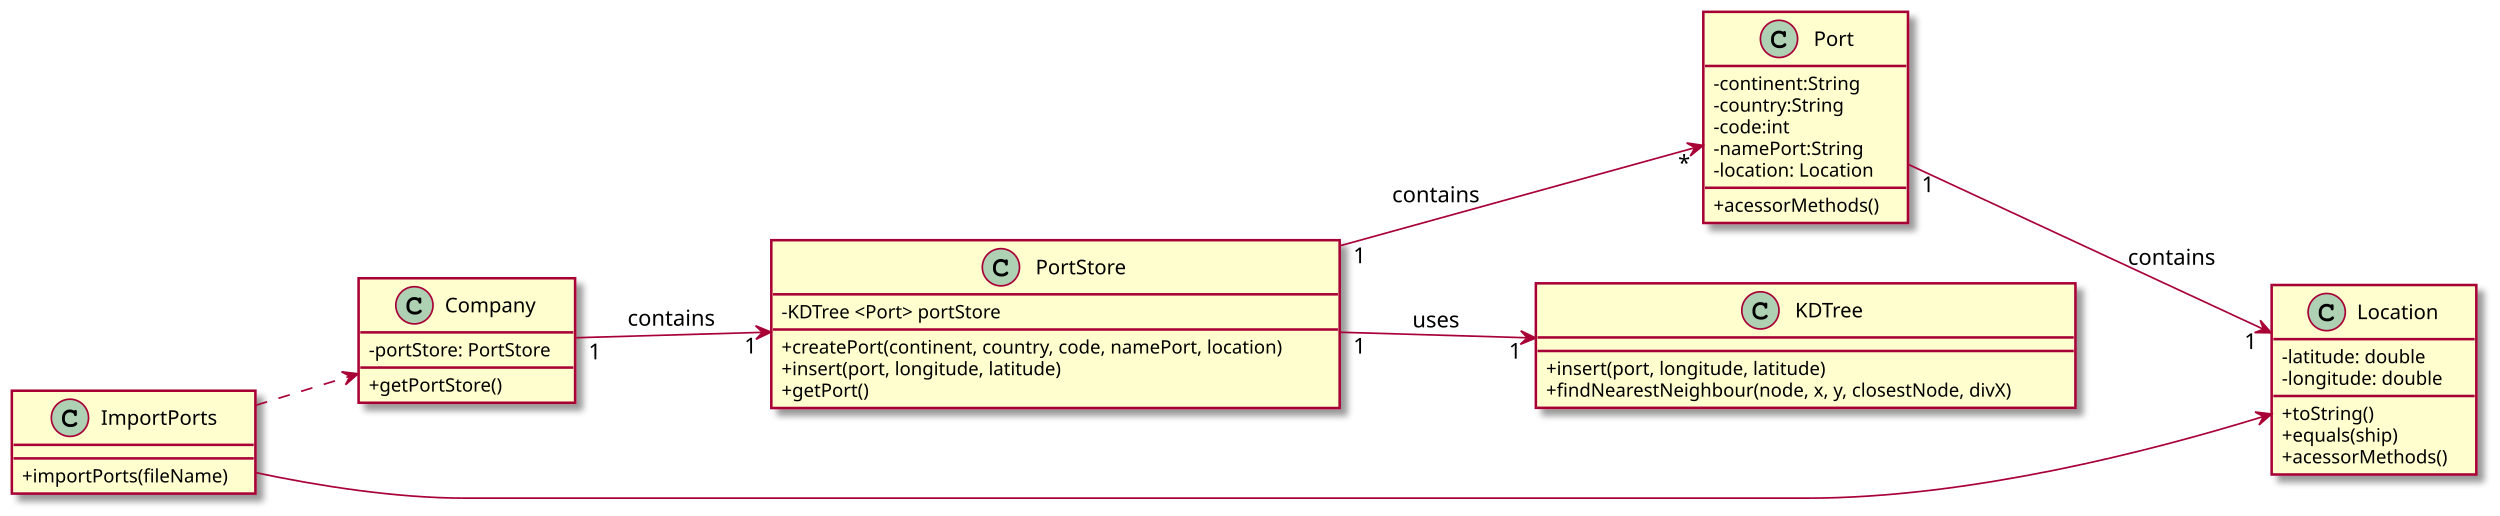
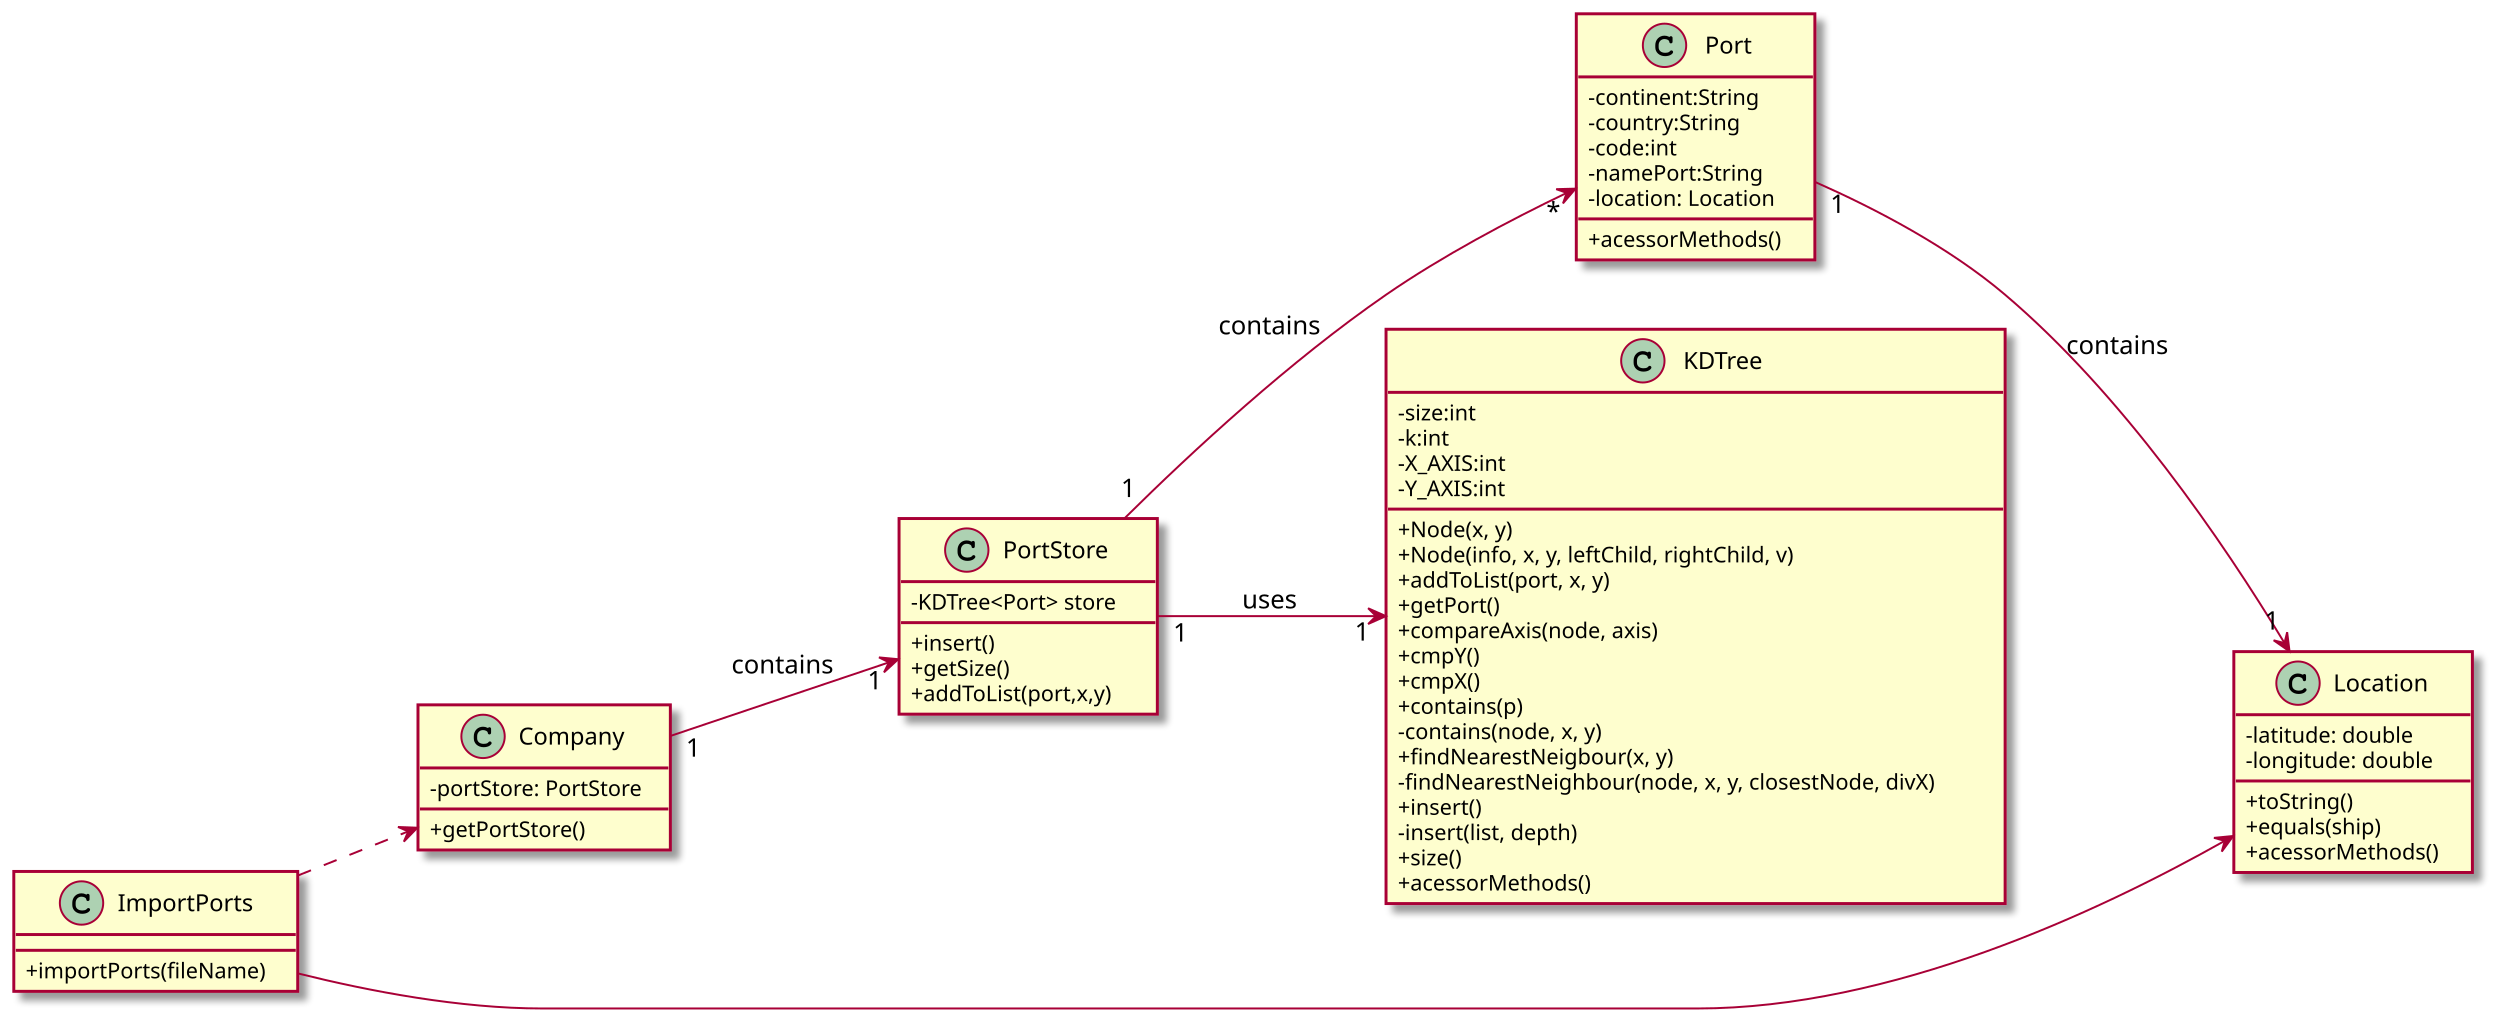
- <svg xmlns="http://www.w3.org/2000/svg" contentScriptType="application/ecmascript" contentStyleType="text/css" height="305px" preserveAspectRatio="none" style="width:1478px;height:305px;background:#FFFFFF;" version="1.1" viewBox="0 0 1478 305" width="1478px" zoomAndPan="magnify">
+ <svg xmlns="http://www.w3.org/2000/svg" contentScriptType="application/ecmascript" contentStyleType="text/css" height="518px" preserveAspectRatio="none" style="width:1268px;height:518px;background:#FFFFFF;" version="1.1" viewBox="0 0 1268 518" width="1268px" zoomAndPan="magnify">
  <defs>
-     <filter height="300%" id="f12bfor9xah7e8" width="300%" x="-1" y="-1">
+     <filter height="300%" id="f1ildyi3pu4kcr" width="300%" x="-1" y="-1">
      <feGaussianBlur result="blurOut" stdDeviation="2.0" />
      <feColorMatrix in="blurOut" result="blurOut2" type="matrix" values="0 0 0 0 0 0 0 0 0 0 0 0 0 0 0 0 0 0 .4 0" />
      <feOffset dx="4.0" dy="4.0" in="blurOut2" result="blurOut3" />
      <feBlend in="SourceGraphic" in2="blurOut3" mode="normal" />
    </filter>
  </defs>
  <g>
-     <rect codeLine="4" fill="#FEFECE" filter="url(#f12bfor9xah7e8)" height="73.609" id="Company" style="stroke:#A80036;stroke-width:1.5;" width="128" x="212" y="164.5" />
-     <ellipse cx="245" cy="180.5" fill="#ADD1B2" rx="11" ry="11" style="stroke:#A80036;stroke-width:1.0;" />
-     <path d="M247.344,176.172 C246.406,175.734 245.812,175.594 244.938,175.594 C242.312,175.594 240.312,177.672 240.312,180.391 L240.312,181.516 C240.312,184.094 242.422,185.984 245.312,185.984 C246.531,185.984 247.688,185.688 248.438,185.141 C249.016,184.734 249.344,184.281 249.344,183.891 C249.344,183.438 248.953,183.047 248.484,183.047 C248.266,183.047 248.062,183.125 247.875,183.312 C247.422,183.797 247.422,183.797 247.234,183.891 C246.812,184.156 246.125,184.281 245.359,184.281 C243.312,184.281 242.016,183.188 242.016,181.484 L242.016,180.391 C242.016,178.609 243.266,177.297 245,177.297 C245.578,177.297 246.188,177.453 246.656,177.703 C247.141,177.984 247.312,178.203 247.406,178.609 C247.469,179.016 247.5,179.141 247.641,179.266 C247.781,179.406 248.016,179.516 248.234,179.516 C248.5,179.516 248.766,179.375 248.938,179.156 C249.047,179 249.078,178.812 249.078,178.391 L249.078,176.969 C249.078,176.531 249.062,176.406 248.969,176.25 C248.812,175.984 248.531,175.844 248.234,175.844 C247.938,175.844 247.734,175.938 247.516,176.25 L247.344,176.172 Z " fill="#000000" />
-     <text fill="#000000" font-family="sans-serif" font-size="12" lengthAdjust="spacing" textLength="56" x="263" y="184.654">Company</text>
-     <line style="stroke:#A80036;stroke-width:1.5;" x1="213" x2="339" y1="196.5" y2="196.5" />
-     <text fill="#000000" font-family="sans-serif" font-size="11" lengthAdjust="spacing" textLength="116" x="218" y="210.71">-portStore: PortStore</text>
-     <line style="stroke:#A80036;stroke-width:1.5;" x1="213" x2="339" y1="217.305" y2="217.305" />
-     <text fill="#000000" font-family="sans-serif" font-size="11" lengthAdjust="spacing" textLength="88" x="218" y="231.515">+getPortStore()</text>
-     <rect codeLine="9" fill="#FEFECE" filter="url(#f12bfor9xah7e8)" height="112.023" id="Location" style="stroke:#A80036;stroke-width:1.5;" width="121" x="1343" y="168.5" />
-     <ellipse cx="1375.55" cy="184.5" fill="#ADD1B2" rx="11" ry="11" style="stroke:#A80036;stroke-width:1.0;" />
-     <path d="M1377.894,180.172 C1376.956,179.734 1376.362,179.594 1375.487,179.594 C1372.862,179.594 1370.862,181.672 1370.862,184.391 L1370.862,185.516 C1370.862,188.094 1372.972,189.984 1375.862,189.984 C1377.081,189.984 1378.237,189.688 1378.987,189.141 C1379.566,188.734 1379.894,188.281 1379.894,187.891 C1379.894,187.438 1379.503,187.047 1379.034,187.047 C1378.816,187.047 1378.612,187.125 1378.425,187.312 C1377.972,187.797 1377.972,187.797 1377.784,187.891 C1377.362,188.156 1376.675,188.281 1375.909,188.281 C1373.862,188.281 1372.566,187.188 1372.566,185.484 L1372.566,184.391 C1372.566,182.609 1373.816,181.297 1375.55,181.297 C1376.128,181.297 1376.737,181.453 1377.206,181.703 C1377.691,181.984 1377.862,182.203 1377.956,182.609 C1378.019,183.016 1378.05,183.141 1378.191,183.266 C1378.331,183.406 1378.566,183.516 1378.784,183.516 C1379.05,183.516 1379.316,183.375 1379.487,183.156 C1379.597,183 1379.628,182.812 1379.628,182.391 L1379.628,180.969 C1379.628,180.531 1379.612,180.406 1379.519,180.25 C1379.362,179.984 1379.081,179.844 1378.784,179.844 C1378.487,179.844 1378.284,179.938 1378.066,180.25 L1377.894,180.172 Z " fill="#000000" />
-     <text fill="#000000" font-family="sans-serif" font-size="12" lengthAdjust="spacing" textLength="50" x="1393.45" y="188.654">Location</text>
-     <line style="stroke:#A80036;stroke-width:1.5;" x1="1344" x2="1463" y1="200.5" y2="200.5" />
-     <text fill="#000000" font-family="sans-serif" font-size="11" lengthAdjust="spacing" textLength="93" x="1349" y="214.71">-latitude: double</text>
-     <text fill="#000000" font-family="sans-serif" font-size="11" lengthAdjust="spacing" textLength="103" x="1349" y="227.515">-longitude: double</text>
-     <line style="stroke:#A80036;stroke-width:1.5;" x1="1344" x2="1463" y1="234.109" y2="234.109" />
-     <text fill="#000000" font-family="sans-serif" font-size="11" lengthAdjust="spacing" textLength="61" x="1349" y="248.32">+toString()</text>
-     <text fill="#000000" font-family="sans-serif" font-size="11" lengthAdjust="spacing" textLength="78" x="1349" y="261.125">+equals(ship)</text>
-     <text fill="#000000" font-family="sans-serif" font-size="11" lengthAdjust="spacing" textLength="109" x="1349" y="273.929">+acessorMethods()</text>
-     <rect codeLine="17" fill="#FEFECE" filter="url(#f12bfor9xah7e8)" height="124.828" id="Port" style="stroke:#A80036;stroke-width:1.5;" width="121" x="1007" y="7" />
-     <ellipse cx="1051.75" cy="23" fill="#ADD1B2" rx="11" ry="11" style="stroke:#A80036;stroke-width:1.0;" />
-     <path d="M1054.094,18.672 C1053.156,18.234 1052.562,18.094 1051.688,18.094 C1049.062,18.094 1047.062,20.172 1047.062,22.891 L1047.062,24.016 C1047.062,26.594 1049.172,28.484 1052.062,28.484 C1053.281,28.484 1054.438,28.188 1055.188,27.641 C1055.766,27.234 1056.094,26.781 1056.094,26.391 C1056.094,25.938 1055.703,25.547 1055.234,25.547 C1055.016,25.547 1054.812,25.625 1054.625,25.812 C1054.172,26.297 1054.172,26.297 1053.984,26.391 C1053.562,26.656 1052.875,26.781 1052.109,26.781 C1050.062,26.781 1048.766,25.688 1048.766,23.984 L1048.766,22.891 C1048.766,21.109 1050.016,19.797 1051.75,19.797 C1052.328,19.797 1052.938,19.953 1053.406,20.203 C1053.891,20.484 1054.062,20.703 1054.156,21.109 C1054.219,21.516 1054.25,21.641 1054.391,21.766 C1054.531,21.906 1054.766,22.016 1054.984,22.016 C1055.25,22.016 1055.516,21.875 1055.688,21.656 C1055.797,21.5 1055.828,21.312 1055.828,20.891 L1055.828,19.469 C1055.828,19.031 1055.812,18.906 1055.719,18.75 C1055.562,18.484 1055.281,18.344 1054.984,18.344 C1054.688,18.344 1054.484,18.438 1054.266,18.75 L1054.094,18.672 Z " fill="#000000" />
-     <text fill="#000000" font-family="sans-serif" font-size="12" lengthAdjust="spacing" textLength="23" x="1072.25" y="27.154">Port</text>
-     <line style="stroke:#A80036;stroke-width:1.5;" x1="1008" x2="1127" y1="39" y2="39" />
-     <text fill="#000000" font-family="sans-serif" font-size="11" lengthAdjust="spacing" textLength="93" x="1013" y="53.21">-continent:String</text>
-     <text fill="#000000" font-family="sans-serif" font-size="11" lengthAdjust="spacing" textLength="82" x="1013" y="66.015">-country:String</text>
-     <text fill="#000000" font-family="sans-serif" font-size="11" lengthAdjust="spacing" textLength="49" x="1013" y="78.82">-code:int</text>
-     <text fill="#000000" font-family="sans-serif" font-size="11" lengthAdjust="spacing" textLength="94" x="1013" y="91.624">-namePort:String</text>
-     <text fill="#000000" font-family="sans-serif" font-size="11" lengthAdjust="spacing" textLength="102" x="1013" y="104.429">-location: Location</text>
-     <line style="stroke:#A80036;stroke-width:1.5;" x1="1008" x2="1127" y1="111.023" y2="111.023" />
-     <text fill="#000000" font-family="sans-serif" font-size="11" lengthAdjust="spacing" textLength="109" x="1013" y="125.234">+acessorMethods()</text>
-     <rect codeLine="26" fill="#FEFECE" filter="url(#f12bfor9xah7e8)" height="99.219" id="PortStore" style="stroke:#A80036;stroke-width:1.5;" width="336" x="456" y="142" />
-     <ellipse cx="591.75" cy="158" fill="#ADD1B2" rx="11" ry="11" style="stroke:#A80036;stroke-width:1.0;" />
-     <path d="M594.094,153.672 C593.156,153.234 592.562,153.094 591.688,153.094 C589.062,153.094 587.062,155.172 587.062,157.891 L587.062,159.016 C587.062,161.594 589.172,163.484 592.062,163.484 C593.281,163.484 594.438,163.188 595.188,162.641 C595.766,162.234 596.094,161.781 596.094,161.391 C596.094,160.938 595.703,160.547 595.234,160.547 C595.016,160.547 594.812,160.625 594.625,160.812 C594.172,161.297 594.172,161.297 593.984,161.391 C593.562,161.656 592.875,161.781 592.109,161.781 C590.062,161.781 588.766,160.688 588.766,158.984 L588.766,157.891 C588.766,156.109 590.016,154.797 591.75,154.797 C592.328,154.797 592.938,154.953 593.406,155.203 C593.891,155.484 594.062,155.703 594.156,156.109 C594.219,156.516 594.25,156.641 594.391,156.766 C594.531,156.906 594.766,157.016 594.984,157.016 C595.25,157.016 595.516,156.875 595.688,156.656 C595.797,156.5 595.828,156.312 595.828,155.891 L595.828,154.469 C595.828,154.031 595.812,153.906 595.719,153.75 C595.562,153.484 595.281,153.344 594.984,153.344 C594.688,153.344 594.484,153.438 594.266,153.75 L594.094,153.672 Z " fill="#000000" />
-     <text fill="#000000" font-family="sans-serif" font-size="12" lengthAdjust="spacing" textLength="56" x="612.25" y="162.154">PortStore</text>
-     <line style="stroke:#A80036;stroke-width:1.5;" x1="457" x2="791" y1="174" y2="174" />
-     <text fill="#000000" font-family="sans-serif" font-size="11" lengthAdjust="spacing" textLength="147" x="462" y="188.21">-KDTree &lt;Port&gt; portStore</text>
-     <line style="stroke:#A80036;stroke-width:1.5;" x1="457" x2="791" y1="194.805" y2="194.805" />
-     <text fill="#000000" font-family="sans-serif" font-size="11" lengthAdjust="spacing" textLength="324" x="462" y="209.015">+createPort(continent, country, code, namePort, location)</text>
-     <text fill="#000000" font-family="sans-serif" font-size="11" lengthAdjust="spacing" textLength="181" x="462" y="221.82">+insert(port, longitude, latitude)</text>
-     <text fill="#000000" font-family="sans-serif" font-size="11" lengthAdjust="spacing" textLength="57" x="462" y="234.625">+getPort()</text>
-     <rect codeLine="33" fill="#FEFECE" filter="url(#f12bfor9xah7e8)" height="73.609" id="KDTree" style="stroke:#A80036;stroke-width:1.5;" width="319" x="908" y="167.5" />
-     <ellipse cx="1040.75" cy="183.5" fill="#ADD1B2" rx="11" ry="11" style="stroke:#A80036;stroke-width:1.0;" />
-     <path d="M1043.094,179.172 C1042.156,178.734 1041.562,178.594 1040.688,178.594 C1038.062,178.594 1036.062,180.672 1036.062,183.391 L1036.062,184.516 C1036.062,187.094 1038.172,188.984 1041.062,188.984 C1042.281,188.984 1043.438,188.688 1044.188,188.141 C1044.766,187.734 1045.094,187.281 1045.094,186.891 C1045.094,186.438 1044.703,186.047 1044.234,186.047 C1044.016,186.047 1043.812,186.125 1043.625,186.312 C1043.172,186.797 1043.172,186.797 1042.984,186.891 C1042.562,187.156 1041.875,187.281 1041.109,187.281 C1039.062,187.281 1037.766,186.188 1037.766,184.484 L1037.766,183.391 C1037.766,181.609 1039.016,180.297 1040.75,180.297 C1041.328,180.297 1041.938,180.453 1042.406,180.703 C1042.891,180.984 1043.062,181.203 1043.156,181.609 C1043.219,182.016 1043.25,182.141 1043.391,182.266 C1043.531,182.406 1043.766,182.516 1043.984,182.516 C1044.25,182.516 1044.516,182.375 1044.688,182.156 C1044.797,182 1044.828,181.812 1044.828,181.391 L1044.828,179.969 C1044.828,179.531 1044.812,179.406 1044.719,179.25 C1044.562,178.984 1044.281,178.844 1043.984,178.844 C1043.688,178.844 1043.484,178.938 1043.266,179.25 L1043.094,179.172 Z " fill="#000000" />
-     <text fill="#000000" font-family="sans-serif" font-size="12" lengthAdjust="spacing" textLength="45" x="1061.25" y="187.654">KDTree</text>
-     <line style="stroke:#A80036;stroke-width:1.5;" x1="909" x2="1226" y1="199.5" y2="199.5" />
-     <line style="stroke:#A80036;stroke-width:1.5;" x1="909" x2="1226" y1="207.5" y2="207.5" />
-     <text fill="#000000" font-family="sans-serif" font-size="11" lengthAdjust="spacing" textLength="181" x="914" y="221.71">+insert(port, longitude, latitude)</text>
-     <text fill="#000000" font-family="sans-serif" font-size="11" lengthAdjust="spacing" textLength="307" x="914" y="234.515">+findNearestNeighbour(node, x, y, closestNode, divX)</text>
-     <rect codeLine="38" fill="#FEFECE" filter="url(#f12bfor9xah7e8)" height="60.805" id="ImportPorts" style="stroke:#A80036;stroke-width:1.5;" width="144" x="7" y="231" />
-     <ellipse cx="41.35" cy="247" fill="#ADD1B2" rx="11" ry="11" style="stroke:#A80036;stroke-width:1.0;" />
-     <path d="M43.694,242.672 C42.756,242.234 42.163,242.094 41.288,242.094 C38.663,242.094 36.663,244.172 36.663,246.891 L36.663,248.016 C36.663,250.594 38.772,252.484 41.663,252.484 C42.881,252.484 44.038,252.188 44.788,251.641 C45.366,251.234 45.694,250.781 45.694,250.391 C45.694,249.938 45.303,249.547 44.834,249.547 C44.616,249.547 44.413,249.625 44.225,249.812 C43.772,250.297 43.772,250.297 43.584,250.391 C43.163,250.656 42.475,250.781 41.709,250.781 C39.663,250.781 38.366,249.688 38.366,247.984 L38.366,246.891 C38.366,245.109 39.616,243.797 41.35,243.797 C41.928,243.797 42.538,243.953 43.006,244.203 C43.491,244.484 43.663,244.703 43.756,245.109 C43.819,245.516 43.85,245.641 43.991,245.766 C44.131,245.906 44.366,246.016 44.584,246.016 C44.85,246.016 45.116,245.875 45.288,245.656 C45.397,245.5 45.428,245.312 45.428,244.891 L45.428,243.469 C45.428,243.031 45.413,242.906 45.319,242.75 C45.163,242.484 44.881,242.344 44.584,242.344 C44.288,242.344 44.084,242.438 43.866,242.75 L43.694,242.672 Z " fill="#000000" />
-     <text fill="#000000" font-family="sans-serif" font-size="12" lengthAdjust="spacing" textLength="69" x="59.65" y="251.154">ImportPorts</text>
-     <line style="stroke:#A80036;stroke-width:1.5;" x1="8" x2="150" y1="263" y2="263" />
-     <line style="stroke:#A80036;stroke-width:1.5;" x1="8" x2="150" y1="271" y2="271" />
-     <text fill="#000000" font-family="sans-serif" font-size="11" lengthAdjust="spacing" textLength="132" x="13" y="285.21">+importPorts(fileName)</text>
-     <path codeLine="43" d="M151.286,279.449 C187.997,287.188 233.626,294.5 275,294.5 C275,294.5 275,294.5 1068.5,294.5 C1163.77,294.5 1271.15,266.878 1337.82,246.337 " fill="none" id="ImportPorts-to-Location" style="stroke:#A80036;stroke-width:1.0;" />
-     <polygon fill="#A80036" points="1342.95,244.747,1333.171,243.574,1338.172,246.219,1335.527,251.22,1342.95,244.747" style="stroke:#A80036;stroke-width:1.0;" />
-     <path codeLine="44" d="M151.227,239.584 C169.327,234.015 188.732,228.044 206.683,222.521 " fill="none" id="ImportPorts-to-Company" style="stroke:#A80036;stroke-width:1.0;stroke-dasharray:7.0,7.0;" />
-     <polygon fill="#A80036" points="211.705,220.975,201.926,219.801,206.926,222.447,204.281,227.447,211.705,220.975" style="stroke:#A80036;stroke-width:1.0;" />
-     <path codeLine="45" d="M340.059,199.678 C371.399,198.772 410.957,197.628 450.481,196.486 " fill="none" id="Company-to-PortStore" style="stroke:#A80036;stroke-width:1.0;" />
-     <polygon fill="#A80036" points="455.804,196.332,446.691,192.596,450.806,196.478,446.924,200.593,455.804,196.332" style="stroke:#A80036;stroke-width:1.0;" />
-     <text fill="#000000" font-family="sans-serif" font-size="13" lengthAdjust="spacing" textLength="54" x="371" y="192.567">contains</text>
-     <text fill="#000000" font-family="sans-serif" font-size="13" lengthAdjust="spacing" textLength="8" x="347.928" y="212.431">1</text>
-     <text fill="#000000" font-family="sans-serif" font-size="13" lengthAdjust="spacing" textLength="8" x="440.001" y="208.956">1</text>
-     <path codeLine="46" d="M792.227,145.29 C865.434,125.061 946.997,102.522 1002.002,87.323 " fill="none" id="PortStore-to-Port" style="stroke:#A80036;stroke-width:1.0;" />
-     <polygon fill="#A80036" points="1006.909,85.967,997.169,84.508,1002.09,87.298,999.299,92.219,1006.909,85.967" style="stroke:#A80036;stroke-width:1.0;" />
-     <text fill="#000000" font-family="sans-serif" font-size="13" lengthAdjust="spacing" textLength="54" x="823" y="119.567">contains</text>
-     <text fill="#000000" font-family="sans-serif" font-size="13" lengthAdjust="spacing" textLength="8" x="800.031" y="155.601">1</text>
-     <text fill="#000000" font-family="sans-serif" font-size="13" lengthAdjust="spacing" textLength="7" x="992.098" y="100.973">*</text>
-     <path codeLine="47" d="M1128.21,97.211 C1187.28,124.623 1277.4,166.446 1338.06,194.596 " fill="none" id="Port-to-Location" style="stroke:#A80036;stroke-width:1.0;" />
-     <polygon fill="#A80036" points="1342.74,196.768,1336.254,189.357,1338.203,194.667,1332.892,196.616,1342.74,196.768" style="stroke:#A80036;stroke-width:1.0;" />
-     <text fill="#000000" font-family="sans-serif" font-size="13" lengthAdjust="spacing" textLength="54" x="1258" y="156.567">contains</text>
-     <text fill="#000000" font-family="sans-serif" font-size="13" lengthAdjust="spacing" textLength="8" x="1136.097" y="113.588">1</text>
-     <text fill="#000000" font-family="sans-serif" font-size="13" lengthAdjust="spacing" textLength="8" x="1326.847" y="206.376">1</text>
-     <path codeLine="48" d="M792.227,196.424 C828.4,197.489 866.614,198.614 902.655,199.676 " fill="none" id="PortStore-to-KDTree" style="stroke:#A80036;stroke-width:1.0;" />
-     <polygon fill="#A80036" points="907.956,199.832,899.078,195.569,902.958,199.685,898.842,203.565,907.956,199.832" style="stroke:#A80036;stroke-width:1.0;" />
-     <text fill="#000000" font-family="sans-serif" font-size="13" lengthAdjust="spacing" textLength="30" x="835" y="193.567">uses</text>
-     <text fill="#000000" font-family="sans-serif" font-size="13" lengthAdjust="spacing" textLength="8" x="800.031" y="209.052">1</text>
-     <text fill="#000000" font-family="sans-serif" font-size="13" lengthAdjust="spacing" textLength="8" x="892.034" y="212.048">1</text>
+     <rect codeLine="4" fill="#FEFECE" filter="url(#f1ildyi3pu4kcr)" height="73.609" id="Company" style="stroke:#A80036;stroke-width:1.5;" width="128" x="212" y="357.5" />
+     <ellipse cx="245" cy="373.5" fill="#ADD1B2" rx="11" ry="11" style="stroke:#A80036;stroke-width:1.0;" />
+     <path d="M247.344,369.172 C246.406,368.734 245.812,368.594 244.938,368.594 C242.312,368.594 240.312,370.672 240.312,373.391 L240.312,374.516 C240.312,377.094 242.422,378.984 245.312,378.984 C246.531,378.984 247.688,378.688 248.438,378.141 C249.016,377.734 249.344,377.281 249.344,376.891 C249.344,376.438 248.953,376.047 248.484,376.047 C248.266,376.047 248.062,376.125 247.875,376.312 C247.422,376.797 247.422,376.797 247.234,376.891 C246.812,377.156 246.125,377.281 245.359,377.281 C243.312,377.281 242.016,376.188 242.016,374.484 L242.016,373.391 C242.016,371.609 243.266,370.297 245,370.297 C245.578,370.297 246.188,370.453 246.656,370.703 C247.141,370.984 247.312,371.203 247.406,371.609 C247.469,372.016 247.5,372.141 247.641,372.266 C247.781,372.406 248.016,372.516 248.234,372.516 C248.5,372.516 248.766,372.375 248.938,372.156 C249.047,372 249.078,371.812 249.078,371.391 L249.078,369.969 C249.078,369.531 249.062,369.406 248.969,369.25 C248.812,368.984 248.531,368.844 248.234,368.844 C247.938,368.844 247.734,368.938 247.516,369.25 L247.344,369.172 Z " fill="#000000" />
+     <text fill="#000000" font-family="sans-serif" font-size="12" lengthAdjust="spacing" textLength="56" x="263" y="377.654">Company</text>
+     <line style="stroke:#A80036;stroke-width:1.5;" x1="213" x2="339" y1="389.5" y2="389.5" />
+     <text fill="#000000" font-family="sans-serif" font-size="11" lengthAdjust="spacing" textLength="116" x="218" y="403.71">-portStore: PortStore</text>
+     <line style="stroke:#A80036;stroke-width:1.5;" x1="213" x2="339" y1="410.305" y2="410.305" />
+     <text fill="#000000" font-family="sans-serif" font-size="11" lengthAdjust="spacing" textLength="88" x="218" y="424.515">+getPortStore()</text>
+     <rect codeLine="9" fill="#FEFECE" filter="url(#f1ildyi3pu4kcr)" height="112.023" id="Location" style="stroke:#A80036;stroke-width:1.5;" width="121" x="1133" y="330.5" />
+     <ellipse cx="1165.55" cy="346.5" fill="#ADD1B2" rx="11" ry="11" style="stroke:#A80036;stroke-width:1.0;" />
+     <path d="M1167.894,342.172 C1166.956,341.734 1166.362,341.594 1165.487,341.594 C1162.862,341.594 1160.862,343.672 1160.862,346.391 L1160.862,347.516 C1160.862,350.094 1162.972,351.984 1165.862,351.984 C1167.081,351.984 1168.237,351.688 1168.987,351.141 C1169.566,350.734 1169.894,350.281 1169.894,349.891 C1169.894,349.438 1169.503,349.047 1169.034,349.047 C1168.816,349.047 1168.612,349.125 1168.425,349.312 C1167.972,349.797 1167.972,349.797 1167.784,349.891 C1167.362,350.156 1166.675,350.281 1165.909,350.281 C1163.862,350.281 1162.566,349.188 1162.566,347.484 L1162.566,346.391 C1162.566,344.609 1163.816,343.297 1165.55,343.297 C1166.128,343.297 1166.737,343.453 1167.206,343.703 C1167.691,343.984 1167.862,344.203 1167.956,344.609 C1168.019,345.016 1168.05,345.141 1168.191,345.266 C1168.331,345.406 1168.566,345.516 1168.784,345.516 C1169.05,345.516 1169.316,345.375 1169.487,345.156 C1169.597,345 1169.628,344.812 1169.628,344.391 L1169.628,342.969 C1169.628,342.531 1169.612,342.406 1169.519,342.25 C1169.362,341.984 1169.081,341.844 1168.784,341.844 C1168.487,341.844 1168.284,341.938 1168.066,342.25 L1167.894,342.172 Z " fill="#000000" />
+     <text fill="#000000" font-family="sans-serif" font-size="12" lengthAdjust="spacing" textLength="50" x="1183.45" y="350.654">Location</text>
+     <line style="stroke:#A80036;stroke-width:1.5;" x1="1134" x2="1253" y1="362.5" y2="362.5" />
+     <text fill="#000000" font-family="sans-serif" font-size="11" lengthAdjust="spacing" textLength="93" x="1139" y="376.71">-latitude: double</text>
+     <text fill="#000000" font-family="sans-serif" font-size="11" lengthAdjust="spacing" textLength="103" x="1139" y="389.515">-longitude: double</text>
+     <line style="stroke:#A80036;stroke-width:1.5;" x1="1134" x2="1253" y1="396.109" y2="396.109" />
+     <text fill="#000000" font-family="sans-serif" font-size="11" lengthAdjust="spacing" textLength="61" x="1139" y="410.32">+toString()</text>
+     <text fill="#000000" font-family="sans-serif" font-size="11" lengthAdjust="spacing" textLength="78" x="1139" y="423.125">+equals(ship)</text>
+     <text fill="#000000" font-family="sans-serif" font-size="11" lengthAdjust="spacing" textLength="109" x="1139" y="435.929">+acessorMethods()</text>
+     <rect codeLine="17" fill="#FEFECE" filter="url(#f1ildyi3pu4kcr)" height="124.828" id="Port" style="stroke:#A80036;stroke-width:1.5;" width="121" x="799.5" y="7" />
+     <ellipse cx="844.25" cy="23" fill="#ADD1B2" rx="11" ry="11" style="stroke:#A80036;stroke-width:1.0;" />
+     <path d="M846.594,18.672 C845.656,18.234 845.062,18.094 844.188,18.094 C841.562,18.094 839.562,20.172 839.562,22.891 L839.562,24.016 C839.562,26.594 841.672,28.484 844.562,28.484 C845.781,28.484 846.938,28.188 847.688,27.641 C848.266,27.234 848.594,26.781 848.594,26.391 C848.594,25.938 848.203,25.547 847.734,25.547 C847.516,25.547 847.312,25.625 847.125,25.812 C846.672,26.297 846.672,26.297 846.484,26.391 C846.062,26.656 845.375,26.781 844.609,26.781 C842.562,26.781 841.266,25.688 841.266,23.984 L841.266,22.891 C841.266,21.109 842.516,19.797 844.25,19.797 C844.828,19.797 845.438,19.953 845.906,20.203 C846.391,20.484 846.562,20.703 846.656,21.109 C846.719,21.516 846.75,21.641 846.891,21.766 C847.031,21.906 847.266,22.016 847.484,22.016 C847.75,22.016 848.016,21.875 848.188,21.656 C848.297,21.5 848.328,21.312 848.328,20.891 L848.328,19.469 C848.328,19.031 848.312,18.906 848.219,18.75 C848.062,18.484 847.781,18.344 847.484,18.344 C847.188,18.344 846.984,18.438 846.766,18.75 L846.594,18.672 Z " fill="#000000" />
+     <text fill="#000000" font-family="sans-serif" font-size="12" lengthAdjust="spacing" textLength="23" x="864.75" y="27.154">Port</text>
+     <line style="stroke:#A80036;stroke-width:1.5;" x1="800.5" x2="919.5" y1="39" y2="39" />
+     <text fill="#000000" font-family="sans-serif" font-size="11" lengthAdjust="spacing" textLength="93" x="805.5" y="53.21">-continent:String</text>
+     <text fill="#000000" font-family="sans-serif" font-size="11" lengthAdjust="spacing" textLength="82" x="805.5" y="66.015">-country:String</text>
+     <text fill="#000000" font-family="sans-serif" font-size="11" lengthAdjust="spacing" textLength="49" x="805.5" y="78.82">-code:int</text>
+     <text fill="#000000" font-family="sans-serif" font-size="11" lengthAdjust="spacing" textLength="94" x="805.5" y="91.624">-namePort:String</text>
+     <text fill="#000000" font-family="sans-serif" font-size="11" lengthAdjust="spacing" textLength="102" x="805.5" y="104.429">-location: Location</text>
+     <line style="stroke:#A80036;stroke-width:1.5;" x1="800.5" x2="919.5" y1="111.023" y2="111.023" />
+     <text fill="#000000" font-family="sans-serif" font-size="11" lengthAdjust="spacing" textLength="109" x="805.5" y="125.234">+acessorMethods()</text>
+     <rect codeLine="26" fill="#FEFECE" filter="url(#f1ildyi3pu4kcr)" height="99.219" id="PortStore" style="stroke:#A80036;stroke-width:1.5;" width="131" x="456" y="263" />
+     <ellipse cx="490.35" cy="279" fill="#ADD1B2" rx="11" ry="11" style="stroke:#A80036;stroke-width:1.0;" />
+     <path d="M492.694,274.672 C491.756,274.234 491.163,274.094 490.288,274.094 C487.663,274.094 485.663,276.172 485.663,278.891 L485.663,280.016 C485.663,282.594 487.772,284.484 490.663,284.484 C491.881,284.484 493.038,284.188 493.788,283.641 C494.366,283.234 494.694,282.781 494.694,282.391 C494.694,281.938 494.303,281.547 493.834,281.547 C493.616,281.547 493.413,281.625 493.225,281.812 C492.772,282.297 492.772,282.297 492.584,282.391 C492.163,282.656 491.475,282.781 490.709,282.781 C488.663,282.781 487.366,281.688 487.366,279.984 L487.366,278.891 C487.366,277.109 488.616,275.797 490.35,275.797 C490.928,275.797 491.538,275.953 492.006,276.203 C492.491,276.484 492.663,276.703 492.756,277.109 C492.819,277.516 492.85,277.641 492.991,277.766 C493.131,277.906 493.366,278.016 493.584,278.016 C493.85,278.016 494.116,277.875 494.288,277.656 C494.397,277.5 494.428,277.312 494.428,276.891 L494.428,275.469 C494.428,275.031 494.413,274.906 494.319,274.75 C494.163,274.484 493.881,274.344 493.584,274.344 C493.288,274.344 493.084,274.438 492.866,274.75 L492.694,274.672 Z " fill="#000000" />
+     <text fill="#000000" font-family="sans-serif" font-size="12" lengthAdjust="spacing" textLength="56" x="508.65" y="283.154">PortStore</text>
+     <line style="stroke:#A80036;stroke-width:1.5;" x1="457" x2="586" y1="295" y2="295" />
+     <text fill="#000000" font-family="sans-serif" font-size="11" lengthAdjust="spacing" textLength="119" x="462" y="309.21">-KDTree&lt;Port&gt; store</text>
+     <line style="stroke:#A80036;stroke-width:1.5;" x1="457" x2="586" y1="315.805" y2="315.805" />
+     <text fill="#000000" font-family="sans-serif" font-size="11" lengthAdjust="spacing" textLength="49" x="462" y="330.015">+insert()</text>
+     <text fill="#000000" font-family="sans-serif" font-size="11" lengthAdjust="spacing" textLength="62" x="462" y="342.82">+getSize()</text>
+     <text fill="#000000" font-family="sans-serif" font-size="11" lengthAdjust="spacing" textLength="113" x="462" y="355.625">+addToList(port,x,y)</text>
+     <rect codeLine="33" fill="#FEFECE" filter="url(#f1ildyi3pu4kcr)" height="291.289" id="KDTree" style="stroke:#A80036;stroke-width:1.5;" width="314" x="703" y="167" />
+     <ellipse cx="833.25" cy="183" fill="#ADD1B2" rx="11" ry="11" style="stroke:#A80036;stroke-width:1.0;" />
+     <path d="M835.594,178.672 C834.656,178.234 834.062,178.094 833.188,178.094 C830.562,178.094 828.562,180.172 828.562,182.891 L828.562,184.016 C828.562,186.594 830.672,188.484 833.562,188.484 C834.781,188.484 835.938,188.188 836.688,187.641 C837.266,187.234 837.594,186.781 837.594,186.391 C837.594,185.938 837.203,185.547 836.734,185.547 C836.516,185.547 836.312,185.625 836.125,185.812 C835.672,186.297 835.672,186.297 835.484,186.391 C835.062,186.656 834.375,186.781 833.609,186.781 C831.562,186.781 830.266,185.688 830.266,183.984 L830.266,182.891 C830.266,181.109 831.516,179.797 833.25,179.797 C833.828,179.797 834.438,179.953 834.906,180.203 C835.391,180.484 835.562,180.703 835.656,181.109 C835.719,181.516 835.75,181.641 835.891,181.766 C836.031,181.906 836.266,182.016 836.484,182.016 C836.75,182.016 837.016,181.875 837.188,181.656 C837.297,181.5 837.328,181.312 837.328,180.891 L837.328,179.469 C837.328,179.031 837.312,178.906 837.219,178.75 C837.062,178.484 836.781,178.344 836.484,178.344 C836.188,178.344 835.984,178.438 835.766,178.75 L835.594,178.672 Z " fill="#000000" />
+     <text fill="#000000" font-family="sans-serif" font-size="12" lengthAdjust="spacing" textLength="45" x="853.75" y="187.154">KDTree</text>
+     <line style="stroke:#A80036;stroke-width:1.5;" x1="704" x2="1016" y1="199" y2="199" />
+     <text fill="#000000" font-family="sans-serif" font-size="11" lengthAdjust="spacing" textLength="45" x="709" y="213.21">-size:int</text>
+     <text fill="#000000" font-family="sans-serif" font-size="11" lengthAdjust="spacing" textLength="27" x="709" y="226.015">-k:int</text>
+     <text fill="#000000" font-family="sans-serif" font-size="11" lengthAdjust="spacing" textLength="62" x="709" y="238.82">-X_AXIS:int</text>
+     <text fill="#000000" font-family="sans-serif" font-size="11" lengthAdjust="spacing" textLength="61" x="709" y="251.625">-Y_AXIS:int</text>
+     <line style="stroke:#A80036;stroke-width:1.5;" x1="704" x2="1016" y1="258.219" y2="258.219" />
+     <text fill="#000000" font-family="sans-serif" font-size="11" lengthAdjust="spacing" textLength="68" x="709" y="272.429">+Node(x, y)</text>
+     <text fill="#000000" font-family="sans-serif" font-size="11" lengthAdjust="spacing" textLength="224" x="709" y="285.234">+Node(info, x, y, leftChild, rightChild, v)</text>
+     <text fill="#000000" font-family="sans-serif" font-size="11" lengthAdjust="spacing" textLength="121" x="709" y="298.039">+addToList(port, x, y)</text>
+     <text fill="#000000" font-family="sans-serif" font-size="11" lengthAdjust="spacing" textLength="57" x="709" y="310.843">+getPort()</text>
+     <text fill="#000000" font-family="sans-serif" font-size="11" lengthAdjust="spacing" textLength="150" x="709" y="323.648">+compareAxis(node, axis)</text>
+     <text fill="#000000" font-family="sans-serif" font-size="11" lengthAdjust="spacing" textLength="48" x="709" y="336.453">+cmpY()</text>
+     <text fill="#000000" font-family="sans-serif" font-size="11" lengthAdjust="spacing" textLength="49" x="709" y="349.257">+cmpX()</text>
+     <text fill="#000000" font-family="sans-serif" font-size="11" lengthAdjust="spacing" textLength="71" x="709" y="362.062">+contains(p)</text>
+     <text fill="#000000" font-family="sans-serif" font-size="11" lengthAdjust="spacing" textLength="116" x="709" y="374.867">-contains(node, x, y)</text>
+     <text fill="#000000" font-family="sans-serif" font-size="11" lengthAdjust="spacing" textLength="155" x="709" y="387.671">+findNearestNeigbour(x, y)</text>
+     <text fill="#000000" font-family="sans-serif" font-size="11" lengthAdjust="spacing" textLength="302" x="709" y="400.476">-findNearestNeighbour(node, x, y, closestNode, divX)</text>
+     <text fill="#000000" font-family="sans-serif" font-size="11" lengthAdjust="spacing" textLength="49" x="709" y="413.281">+insert()</text>
+     <text fill="#000000" font-family="sans-serif" font-size="11" lengthAdjust="spacing" textLength="100" x="709" y="426.085">-insert(list, depth)</text>
+     <text fill="#000000" font-family="sans-serif" font-size="11" lengthAdjust="spacing" textLength="41" x="709" y="438.89">+size()</text>
+     <text fill="#000000" font-family="sans-serif" font-size="11" lengthAdjust="spacing" textLength="109" x="709" y="451.695">+acessorMethods()</text>
+     <rect codeLine="55" fill="#FEFECE" filter="url(#f1ildyi3pu4kcr)" height="60.805" id="ImportPorts" style="stroke:#A80036;stroke-width:1.5;" width="144" x="7" y="442" />
+     <ellipse cx="41.35" cy="458" fill="#ADD1B2" rx="11" ry="11" style="stroke:#A80036;stroke-width:1.0;" />
+     <path d="M43.694,453.672 C42.756,453.234 42.163,453.094 41.288,453.094 C38.663,453.094 36.663,455.172 36.663,457.891 L36.663,459.016 C36.663,461.594 38.772,463.484 41.663,463.484 C42.881,463.484 44.038,463.188 44.788,462.641 C45.366,462.234 45.694,461.781 45.694,461.391 C45.694,460.938 45.303,460.547 44.834,460.547 C44.616,460.547 44.413,460.625 44.225,460.812 C43.772,461.297 43.772,461.297 43.584,461.391 C43.163,461.656 42.475,461.781 41.709,461.781 C39.663,461.781 38.366,460.688 38.366,458.984 L38.366,457.891 C38.366,456.109 39.616,454.797 41.35,454.797 C41.928,454.797 42.538,454.953 43.006,455.203 C43.491,455.484 43.663,455.703 43.756,456.109 C43.819,456.516 43.85,456.641 43.991,456.766 C44.131,456.906 44.366,457.016 44.584,457.016 C44.85,457.016 45.116,456.875 45.288,456.656 C45.397,456.5 45.428,456.312 45.428,455.891 L45.428,454.469 C45.428,454.031 45.413,453.906 45.319,453.75 C45.163,453.484 44.881,453.344 44.584,453.344 C44.288,453.344 44.084,453.438 43.866,453.75 L43.694,453.672 Z " fill="#000000" />
+     <text fill="#000000" font-family="sans-serif" font-size="12" lengthAdjust="spacing" textLength="69" x="59.65" y="462.154">ImportPorts</text>
+     <line style="stroke:#A80036;stroke-width:1.5;" x1="8" x2="150" y1="474" y2="474" />
+     <line style="stroke:#A80036;stroke-width:1.5;" x1="8" x2="150" y1="482" y2="482" />
+     <text fill="#000000" font-family="sans-serif" font-size="11" lengthAdjust="spacing" textLength="132" x="13" y="496.21">+importPorts(fileName)</text>
+     <path codeLine="60" d="M151.094,493.712 C187.756,502.859 233.398,511.5 275,511.5 C275,511.5 275,511.5 861,511.5 C958.908,511.5 1063.23,463.171 1128.13,426.615 " fill="none" id="ImportPorts-to-Location" style="stroke:#A80036;stroke-width:1.0;" />
+     <polygon fill="#A80036" points="1132.73,424.004,1122.929,424.973,1128.383,426.474,1126.881,431.928,1132.73,424.004" style="stroke:#A80036;stroke-width:1.0;" />
+     <path codeLine="61" d="M151.227,444.009 C169.327,436.769 188.732,429.007 206.683,421.827 " fill="none" id="ImportPorts-to-Company" style="stroke:#A80036;stroke-width:1.0;stroke-dasharray:7.0,7.0;" />
+     <polygon fill="#A80036" points="211.705,419.818,201.863,419.444,207.062,421.674,204.833,426.873,211.705,419.818" style="stroke:#A80036;stroke-width:1.0;" />
+     <path codeLine="62" d="M340.024,373.276 C373.87,361.879 415.678,347.799 450.529,336.063 " fill="none" id="Company-to-PortStore" style="stroke:#A80036;stroke-width:1.0;" />
+     <polygon fill="#A80036" points="455.619,334.349,445.813,333.43,450.88,335.945,448.366,341.012,455.619,334.349" style="stroke:#A80036;stroke-width:1.0;" />
+     <text fill="#000000" font-family="sans-serif" font-size="13" lengthAdjust="spacing" textLength="54" x="371" y="341.567">contains</text>
+     <text fill="#000000" font-family="sans-serif" font-size="13" lengthAdjust="spacing" textLength="8" x="347.889" y="383.786">1</text>
+     <text fill="#000000" font-family="sans-serif" font-size="13" lengthAdjust="spacing" textLength="8" x="439.976" y="349.621">1</text>
+     <path codeLine="63" d="M570.504,262.743 C605.283,228.356 654.526,182.961 703,149.5 C731.532,129.805 765.558,111.798 794.54,97.876 " fill="none" id="PortStore-to-Port" style="stroke:#A80036;stroke-width:1.0;" />
+     <polygon fill="#A80036" points="799.147,95.678,789.302,95.945,794.635,97.832,792.748,103.165,799.147,95.678" style="stroke:#A80036;stroke-width:1.0;" />
+     <text fill="#000000" font-family="sans-serif" font-size="13" lengthAdjust="spacing" textLength="54" x="618" y="169.567">contains</text>
+     <text fill="#000000" font-family="sans-serif" font-size="13" lengthAdjust="spacing" textLength="8" x="568.551" y="252.11">1</text>
+     <text fill="#000000" font-family="sans-serif" font-size="13" lengthAdjust="spacing" textLength="7" x="784.304" y="111.868">*</text>
+     <path codeLine="64" d="M920.83,92.396 C951.628,106.022 988.57,125.377 1017,149.5 C1076.43,199.923 1127.23,274.176 1158.66,326.093 " fill="none" id="Port-to-Location" style="stroke:#A80036;stroke-width:1.0;" />
+     <polygon fill="#A80036" points="1161.26,330.417,1160.045,320.643,1158.681,326.133,1153.191,324.769,1161.26,330.417" style="stroke:#A80036;stroke-width:1.0;" />
+     <text fill="#000000" font-family="sans-serif" font-size="13" lengthAdjust="spacing" textLength="54" x="1048" y="179.567">contains</text>
+     <text fill="#000000" font-family="sans-serif" font-size="13" lengthAdjust="spacing" textLength="8" x="928.326" y="107.995">1</text>
+     <text fill="#000000" font-family="sans-serif" font-size="13" lengthAdjust="spacing" textLength="8" x="1148.617" y="319.344">1</text>
+     <path codeLine="65" d="M587.381,312.5 C619.001,312.5 658.574,312.5 697.65,312.5 " fill="none" id="PortStore-to-KDTree" style="stroke:#A80036;stroke-width:1.0;" />
+     <polygon fill="#A80036" points="702.91,312.5,693.91,308.5,697.91,312.5,693.91,316.5,702.91,312.5" style="stroke:#A80036;stroke-width:1.0;" />
+     <text fill="#000000" font-family="sans-serif" font-size="13" lengthAdjust="spacing" textLength="30" x="630" y="308.567">uses</text>
+     <text fill="#000000" font-family="sans-serif" font-size="13" lengthAdjust="spacing" textLength="8" x="595.024" y="325.382">1</text>
+     <text fill="#000000" font-family="sans-serif" font-size="13" lengthAdjust="spacing" textLength="8" x="687.107" y="324.926">1</text>
  </g>
</svg>
